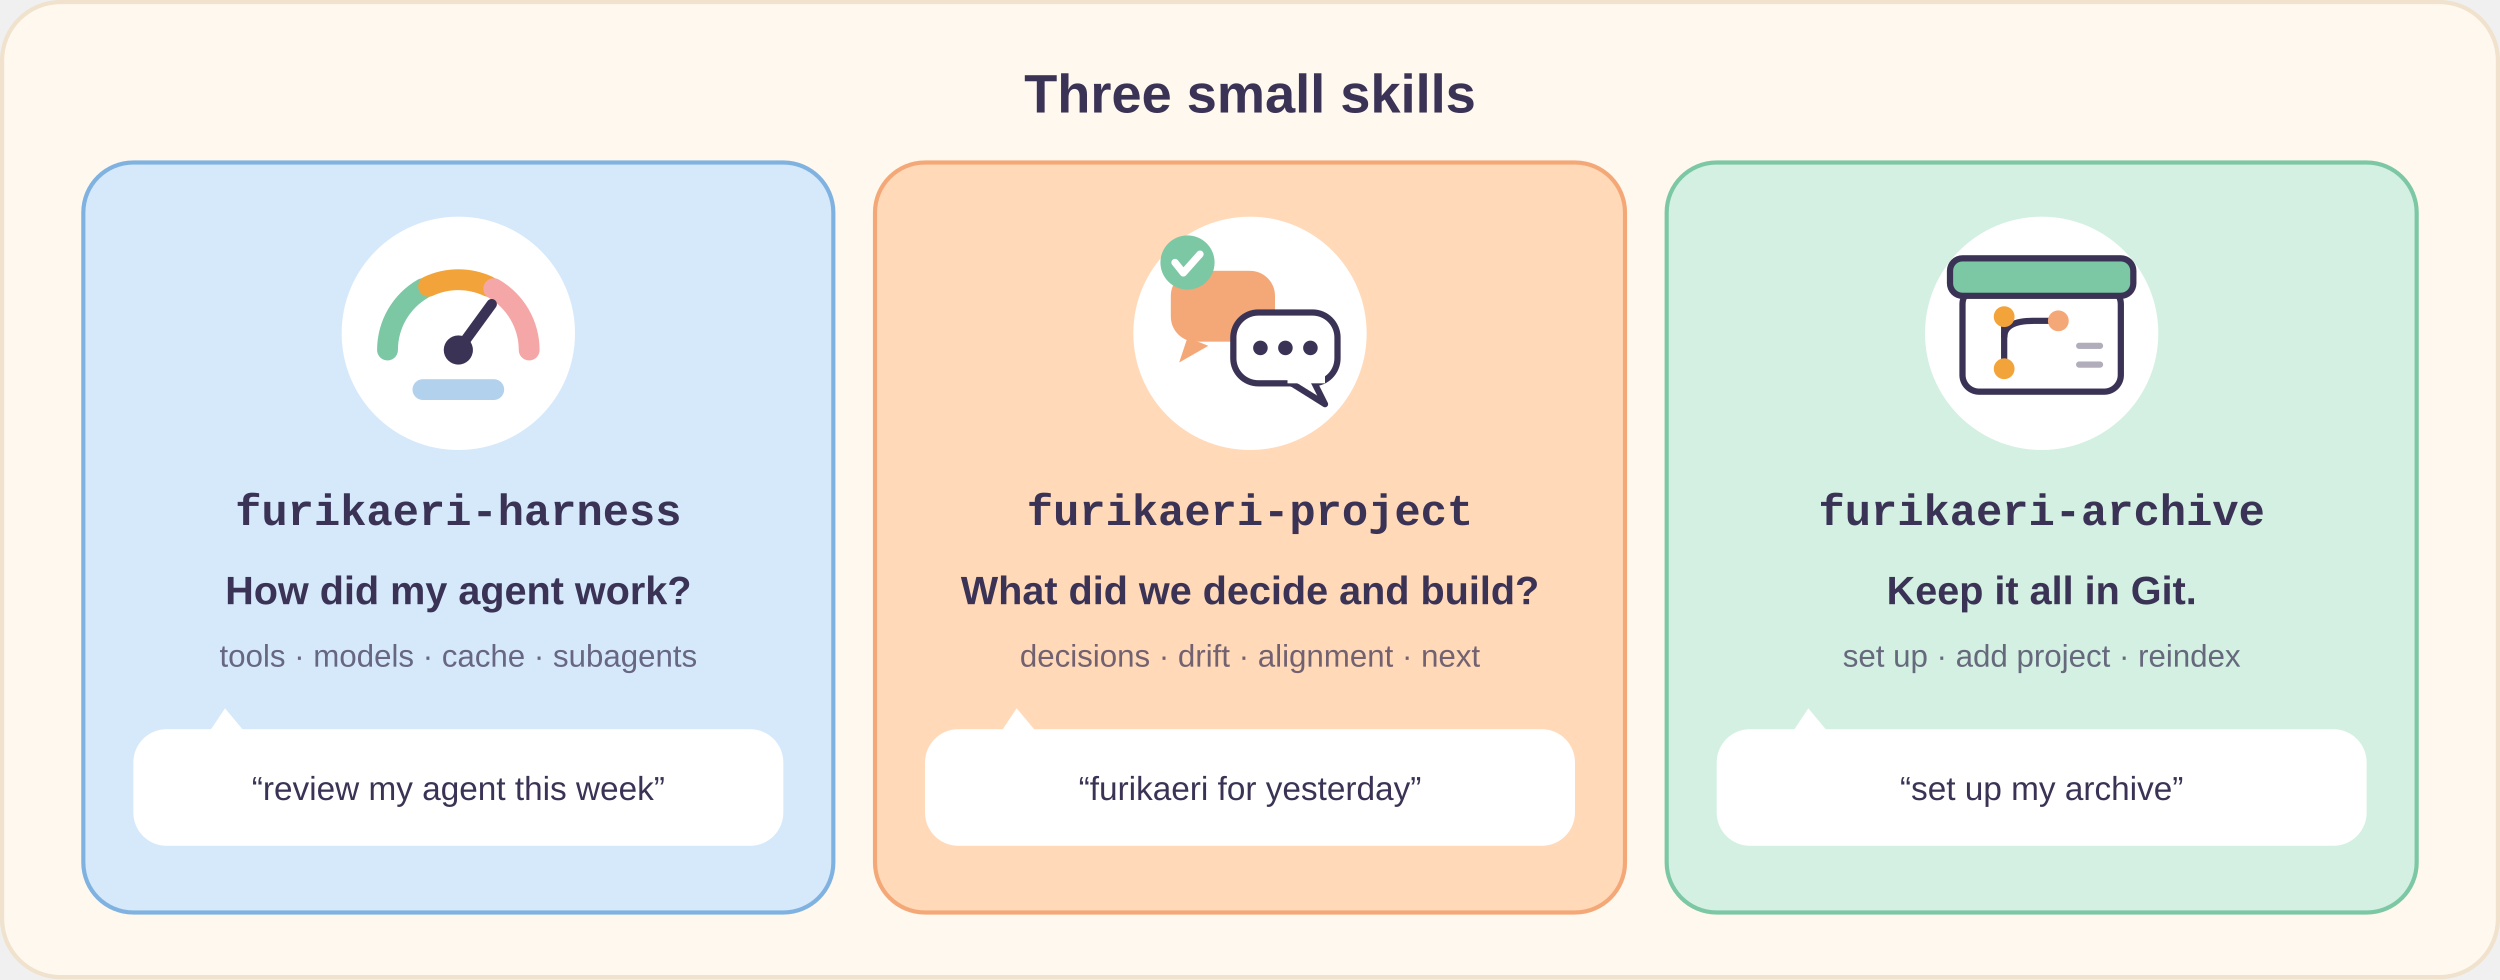
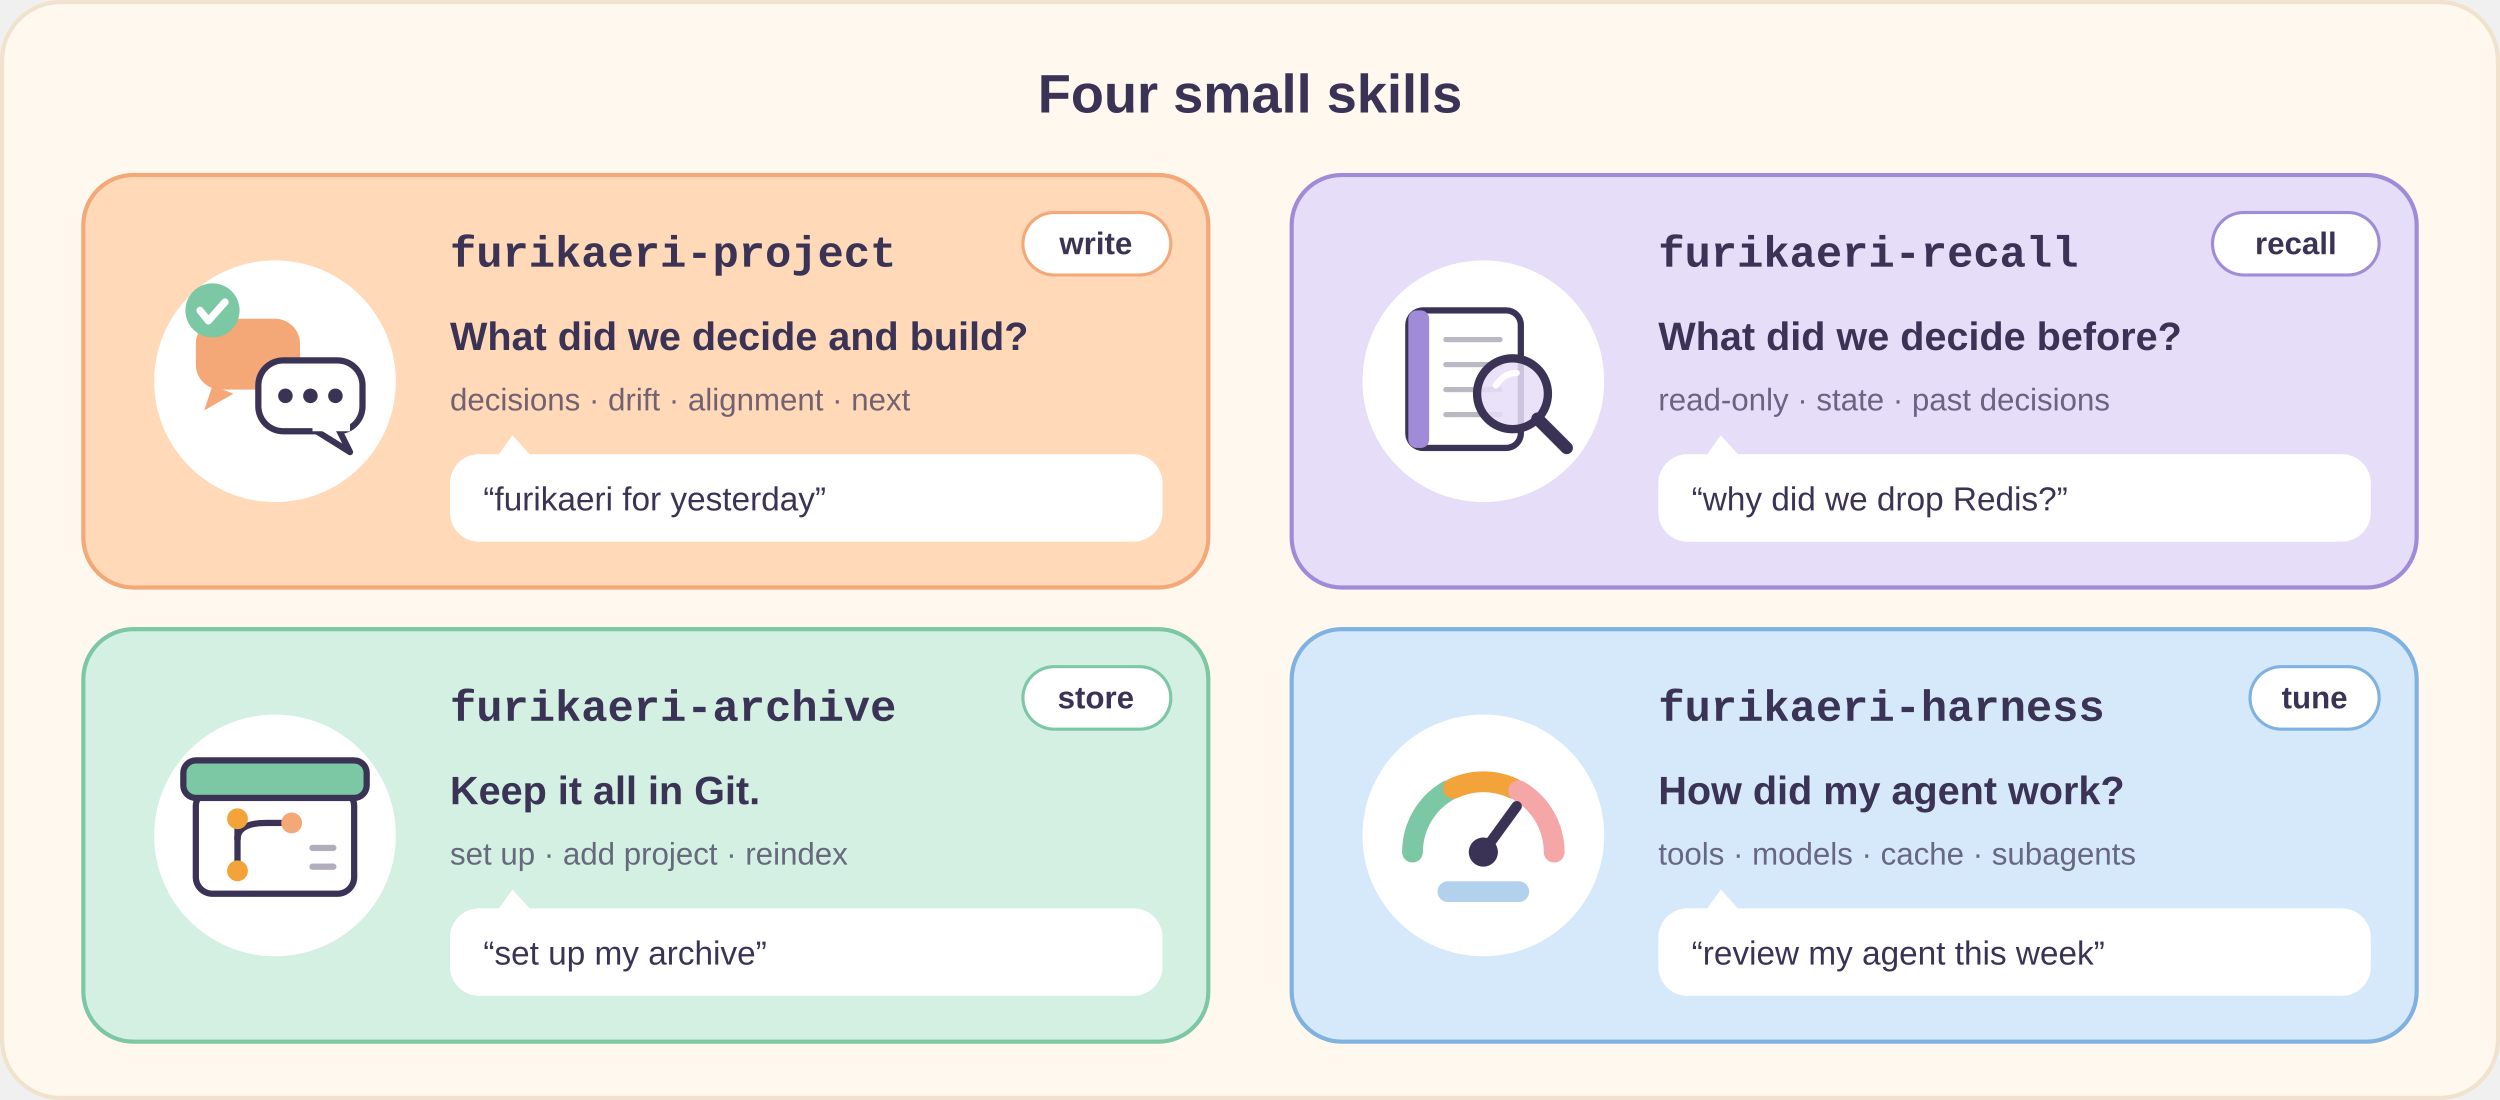
- <svg xmlns="http://www.w3.org/2000/svg" width="1200" height="470" viewBox="0 0 1200 470" role="img" aria-label="The three furikaeri skills">
+ <svg xmlns="http://www.w3.org/2000/svg" width="1200" height="528" viewBox="0 0 1200 528" role="img" aria-label="The four furikaeri skills">
  <style>.t{font-family:ui-rounded,'SF Pro Rounded','Nunito','Varela Round','Segoe UI',system-ui,-apple-system,'Helvetica Neue',Arial,sans-serif;fill:#3B3355}.m{font-family:ui-monospace,SFMono-Regular,'SF Mono',Menlo,Consolas,'Liberation Mono',monospace;fill:#3B3355}.b{font-weight:700}.w{fill:#FFFFFF}.s{opacity:.72}</style>
-   <rect x="1" y="1" width="1198" height="468" rx="28" fill="#FFF8EE" stroke="#F0E2CC" stroke-width="2" />
-   <text x="600" y="54" text-anchor="middle" class="t b" font-size="26">Three small skills</text>
-   <rect x="40" y="78" width="360" height="360" rx="24" fill="#D6E9FA" stroke="#7FB2E0" stroke-width="2" />
-   <circle cx="220" cy="160" r="56" fill="#FFFFFF" />
-   <path d="M186 168 A34 34 0 0 1 203.0 138.556" fill="none" stroke="#7CC7A4" stroke-width="10" stroke-linecap="round" />
-   <path d="M205.72 137.4 A34 34 0 0 1 234.28 137.4" fill="none" stroke="#F2A33A" stroke-width="10" stroke-linecap="round" />
-   <path d="M237.0 138.556 A34 34 0 0 1 254 168" fill="none" stroke="#F4A7A6" stroke-width="10" stroke-linecap="round" />
-   <line x1="220" y1="168" x2="236" y2="146" stroke="#3B3355" stroke-width="5" stroke-linecap="round" />
-   <circle cx="220" cy="168" r="7" fill="#3B3355" />
-   <rect x="198" y="182" width="44" height="10" rx="5" fill="#7FB2E0" opacity=".6" />
-   <text x="220" y="252" text-anchor="middle" class="m b" font-size="21">furikaeri-harness</text>
-   <text x="220" y="290" text-anchor="middle" class="t b" font-size="19">How did my agent work?</text>
-   <text x="220" y="320" text-anchor="middle" class="t s" font-size="15">tools · models · cache · subagents</text>
-   <rect x="64" y="350" width="312" height="56" rx="16" fill="#FFFFFF" />
-   <path d="M100 352 l8 -12 l10 12" fill="#FFFFFF" />
-   <text x="220" y="384" text-anchor="middle" class="t" font-size="16">“review my agent this week”</text>
-   <rect x="420" y="78" width="360" height="360" rx="24" fill="#FFD9B8" stroke="#F4A877" stroke-width="2" />
-   <circle cx="600" cy="160" r="56" fill="#FFFFFF" />
-   <rect x="562" y="130" width="50" height="34" rx="12" fill="#F4A877" />
-   <path d="M570 162 l-4 12 l14 -8 Z" fill="#F4A877" />
-   <rect x="592" y="150" width="50" height="34" rx="12" fill="#FFFFFF" stroke="#3B3355" stroke-width="3" />
-   <path d="M630 182 l6 12 l-16 -10" fill="#FFFFFF" stroke="#3B3355" stroke-width="3" stroke-linejoin="round" />
-   <rect x="618" y="178" width="18" height="6" fill="#FFFFFF" />
-   <circle cx="605" cy="167" r="3.5" fill="#3B3355" />
-   <circle cx="617" cy="167" r="3.5" fill="#3B3355" />
-   <circle cx="629" cy="167" r="3.5" fill="#3B3355" />
-   <circle cx="570" cy="126" r="13" fill="#7CC7A4" />
-   <path d="M564 126 l4 5 l8 -9" fill="none" stroke="#FFFFFF" stroke-width="3.5" stroke-linecap="round" stroke-linejoin="round" />
-   <text x="600" y="252" text-anchor="middle" class="m b" font-size="21">furikaeri-project</text>
-   <text x="600" y="290" text-anchor="middle" class="t b" font-size="19">What did we decide and build?</text>
-   <text x="600" y="320" text-anchor="middle" class="t s" font-size="15">decisions · drift · alignment · next</text>
-   <rect x="444" y="350" width="312" height="56" rx="16" fill="#FFFFFF" />
-   <path d="M480 352 l8 -12 l10 12" fill="#FFFFFF" />
-   <text x="600" y="384" text-anchor="middle" class="t" font-size="16">“furikaeri for yesterday”</text>
-   <rect x="800" y="78" width="360" height="360" rx="24" fill="#D3F0E2" stroke="#7CC7A4" stroke-width="2" />
-   <circle cx="980" cy="160" r="56" fill="#FFFFFF" />
-   <rect x="942" y="138" width="76" height="50" rx="8" fill="#FFFFFF" stroke="#3B3355" stroke-width="3" />
-   <rect x="936" y="124" width="88" height="18" rx="6" fill="#7CC7A4" stroke="#3B3355" stroke-width="3" />
+   <rect x="1" y="1" width="1198" height="526" rx="28" fill="#FFF8EE" stroke="#F0E2CC" stroke-width="2" />
+   <text x="600" y="54" text-anchor="middle" class="t b" font-size="26">Four small skills</text>
+   <rect x="40" y="84" width="540" height="198" rx="24" fill="#FFD9B8" stroke="#F4A877" stroke-width="2" />
+   <circle cx="132" cy="183" r="58" fill="#FFFFFF" />
+   <rect x="94" y="153" width="50" height="34" rx="12" fill="#F4A877" />
+   <path d="M102 185 l-4 12 l14 -8 Z" fill="#F4A877" />
+   <rect x="124" y="173" width="50" height="34" rx="12" fill="#FFFFFF" stroke="#3B3355" stroke-width="3" />
+   <path d="M162 205 l6 12 l-16 -10" fill="#FFFFFF" stroke="#3B3355" stroke-width="3" stroke-linejoin="round" />
+   <rect x="150" y="201" width="18" height="6" fill="#FFFFFF" />
+   <circle cx="137" cy="190" r="3.5" fill="#3B3355" />
+   <circle cx="149" cy="190" r="3.5" fill="#3B3355" />
+   <circle cx="161" cy="190" r="3.5" fill="#3B3355" />
+   <circle cx="102" cy="149" r="13" fill="#7CC7A4" />
+   <path d="M96 149 l4 5 l8 -9" fill="none" stroke="#FFFFFF" stroke-width="3.5" stroke-linecap="round" stroke-linejoin="round" />
+   <rect x="491" y="102" width="71" height="30" rx="15" fill="#FFFFFF" stroke="#F4A877" stroke-width="1.5" />
+   <text x="526" y="122" text-anchor="middle" class="t b" font-size="15">write</text>
+   <text x="216" y="128" class="m b" font-size="21">furikaeri-project</text>
+   <text x="216" y="168" class="t b" font-size="19">What did we decide and build?</text>
+   <text x="216" y="197" class="t s" font-size="15">decisions · drift · alignment · next</text>
+   <rect x="216" y="218" width="342" height="42" rx="14" fill="#FFFFFF" />
+   <path d="M238 220 l8 -11 l10 11" fill="#FFFFFF" />
+   <text x="232" y="245" class="t" font-size="16">“furikaeri for yesterday”</text>
+   <rect x="620" y="84" width="540" height="198" rx="24" fill="#E6DDF8" stroke="#A08BD8" stroke-width="2" />
+   <circle cx="712" cy="183" r="58" fill="#FFFFFF" />
+   <rect x="676" y="149" width="54" height="66" rx="7" fill="#FFFFFF" stroke="#3B3355" stroke-width="3" />
+   <rect x="676" y="149" width="10" height="66" rx="4" fill="#A08BD8" />
+   <line x1="694" y1="163" x2="720" y2="163" stroke="#3B3355" stroke-width="2.5" stroke-linecap="round" opacity=".35" />
+   <line x1="694" y1="175" x2="720" y2="175" stroke="#3B3355" stroke-width="2.5" stroke-linecap="round" opacity=".35" />
+   <line x1="694" y1="187" x2="720" y2="187" stroke="#3B3355" stroke-width="2.5" stroke-linecap="round" opacity=".35" />
+   <line x1="694" y1="199" x2="720" y2="199" stroke="#3B3355" stroke-width="2.5" stroke-linecap="round" opacity=".35" />
+   <circle cx="726" cy="189" r="17" fill="#E6DDF8" fill-opacity=".85" stroke="#3B3355" stroke-width="4" />
+   <line x1="738" y1="201" x2="752" y2="215" stroke="#3B3355" stroke-width="6" stroke-linecap="round" />
+   <path d="M718 185 q4 -6 10 -6" fill="none" stroke="#FFFFFF" stroke-width="3" stroke-linecap="round" />
+   <rect x="1062" y="102" width="80" height="30" rx="15" fill="#FFFFFF" stroke="#A08BD8" stroke-width="1.5" />
+   <text x="1102" y="122" text-anchor="middle" class="t b" font-size="15">recall</text>
+   <text x="796" y="128" class="m b" font-size="21">furikaeri-recall</text>
+   <text x="796" y="168" class="t b" font-size="19">What did we decide before?</text>
+   <text x="796" y="197" class="t s" font-size="15">read-only · state · past decisions</text>
+   <rect x="796" y="218" width="342" height="42" rx="14" fill="#FFFFFF" />
+   <path d="M818 220 l8 -11 l10 11" fill="#FFFFFF" />
+   <text x="812" y="245" class="t" font-size="16">“why did we drop Redis?”</text>
+   <rect x="40" y="302" width="540" height="198" rx="24" fill="#D3F0E2" stroke="#7CC7A4" stroke-width="2" />
+   <circle cx="132" cy="401" r="58" fill="#FFFFFF" />
+   <rect x="94" y="379" width="76" height="50" rx="8" fill="#FFFFFF" stroke="#3B3355" stroke-width="3" />
+   <rect x="88" y="365" width="88" height="18" rx="6" fill="#7CC7A4" stroke="#3B3355" stroke-width="3" />
  <g stroke="#3B3355" stroke-width="3" fill="none">
-     <path d="M962 152 v24" />
-     <path d="M962 162 q0 -8 14 -8 h8" />
+     <path d="M114 393 v24" />
+     <path d="M114 403 q0 -8 14 -8 h8" />
  </g>
-   <circle cx="962" cy="152" r="5" fill="#F2A33A" />
-   <circle cx="962" cy="177" r="5" fill="#F2A33A" />
-   <circle cx="988" cy="154" r="5" fill="#F4A877" />
-   <line x1="998" y1="166" x2="1008" y2="166" stroke="#3B3355" stroke-width="3" stroke-linecap="round" opacity=".4" />
-   <line x1="998" y1="175" x2="1008" y2="175" stroke="#3B3355" stroke-width="3" stroke-linecap="round" opacity=".4" />
-   <text x="980" y="252" text-anchor="middle" class="m b" font-size="21">furikaeri-archive</text>
-   <text x="980" y="290" text-anchor="middle" class="t b" font-size="19">Keep it all in Git.</text>
-   <text x="980" y="320" text-anchor="middle" class="t s" font-size="15">set up · add project · reindex</text>
-   <rect x="824" y="350" width="312" height="56" rx="16" fill="#FFFFFF" />
-   <path d="M860 352 l8 -12 l10 12" fill="#FFFFFF" />
-   <text x="980" y="384" text-anchor="middle" class="t" font-size="16">“set up my archive”</text>
+   <circle cx="114" cy="393" r="5" fill="#F2A33A" />
+   <circle cx="114" cy="418" r="5" fill="#F2A33A" />
+   <circle cx="140" cy="395" r="5" fill="#F4A877" />
+   <line x1="150" y1="407" x2="160" y2="407" stroke="#3B3355" stroke-width="3" stroke-linecap="round" opacity=".4" />
+   <line x1="150" y1="416" x2="160" y2="416" stroke="#3B3355" stroke-width="3" stroke-linecap="round" opacity=".4" />
+   <rect x="491" y="320" width="71" height="30" rx="15" fill="#FFFFFF" stroke="#7CC7A4" stroke-width="1.5" />
+   <text x="526" y="340" text-anchor="middle" class="t b" font-size="15">store</text>
+   <text x="216" y="346" class="m b" font-size="21">furikaeri-archive</text>
+   <text x="216" y="386" class="t b" font-size="19">Keep it all in Git.</text>
+   <text x="216" y="415" class="t s" font-size="15">set up · add project · reindex</text>
+   <rect x="216" y="436" width="342" height="42" rx="14" fill="#FFFFFF" />
+   <path d="M238 438 l8 -11 l10 11" fill="#FFFFFF" />
+   <text x="232" y="463" class="t" font-size="16">“set up my archive”</text>
+   <rect x="620" y="302" width="540" height="198" rx="24" fill="#D6E9FA" stroke="#7FB2E0" stroke-width="2" />
+   <circle cx="712" cy="401" r="58" fill="#FFFFFF" />
+   <path d="M678 409 A34 34 0 0 1 695.0 379.556" fill="none" stroke="#7CC7A4" stroke-width="10" stroke-linecap="round" />
+   <path d="M697.72 378.4 A34 34 0 0 1 726.28 378.4" fill="none" stroke="#F2A33A" stroke-width="10" stroke-linecap="round" />
+   <path d="M729.0 379.556 A34 34 0 0 1 746 409" fill="none" stroke="#F4A7A6" stroke-width="10" stroke-linecap="round" />
+   <line x1="712" y1="409" x2="728" y2="387" stroke="#3B3355" stroke-width="5" stroke-linecap="round" />
+   <circle cx="712" cy="409" r="7" fill="#3B3355" />
+   <rect x="690" y="423" width="44" height="10" rx="5" fill="#7FB2E0" opacity=".6" />
+   <rect x="1080" y="320" width="62" height="30" rx="15" fill="#FFFFFF" stroke="#7FB2E0" stroke-width="1.5" />
+   <text x="1111" y="340" text-anchor="middle" class="t b" font-size="15">tune</text>
+   <text x="796" y="346" class="m b" font-size="21">furikaeri-harness</text>
+   <text x="796" y="386" class="t b" font-size="19">How did my agent work?</text>
+   <text x="796" y="415" class="t s" font-size="15">tools · models · cache · subagents</text>
+   <rect x="796" y="436" width="342" height="42" rx="14" fill="#FFFFFF" />
+   <path d="M818 438 l8 -11 l10 11" fill="#FFFFFF" />
+   <text x="812" y="463" class="t" font-size="16">“review my agent this week”</text>
</svg>
